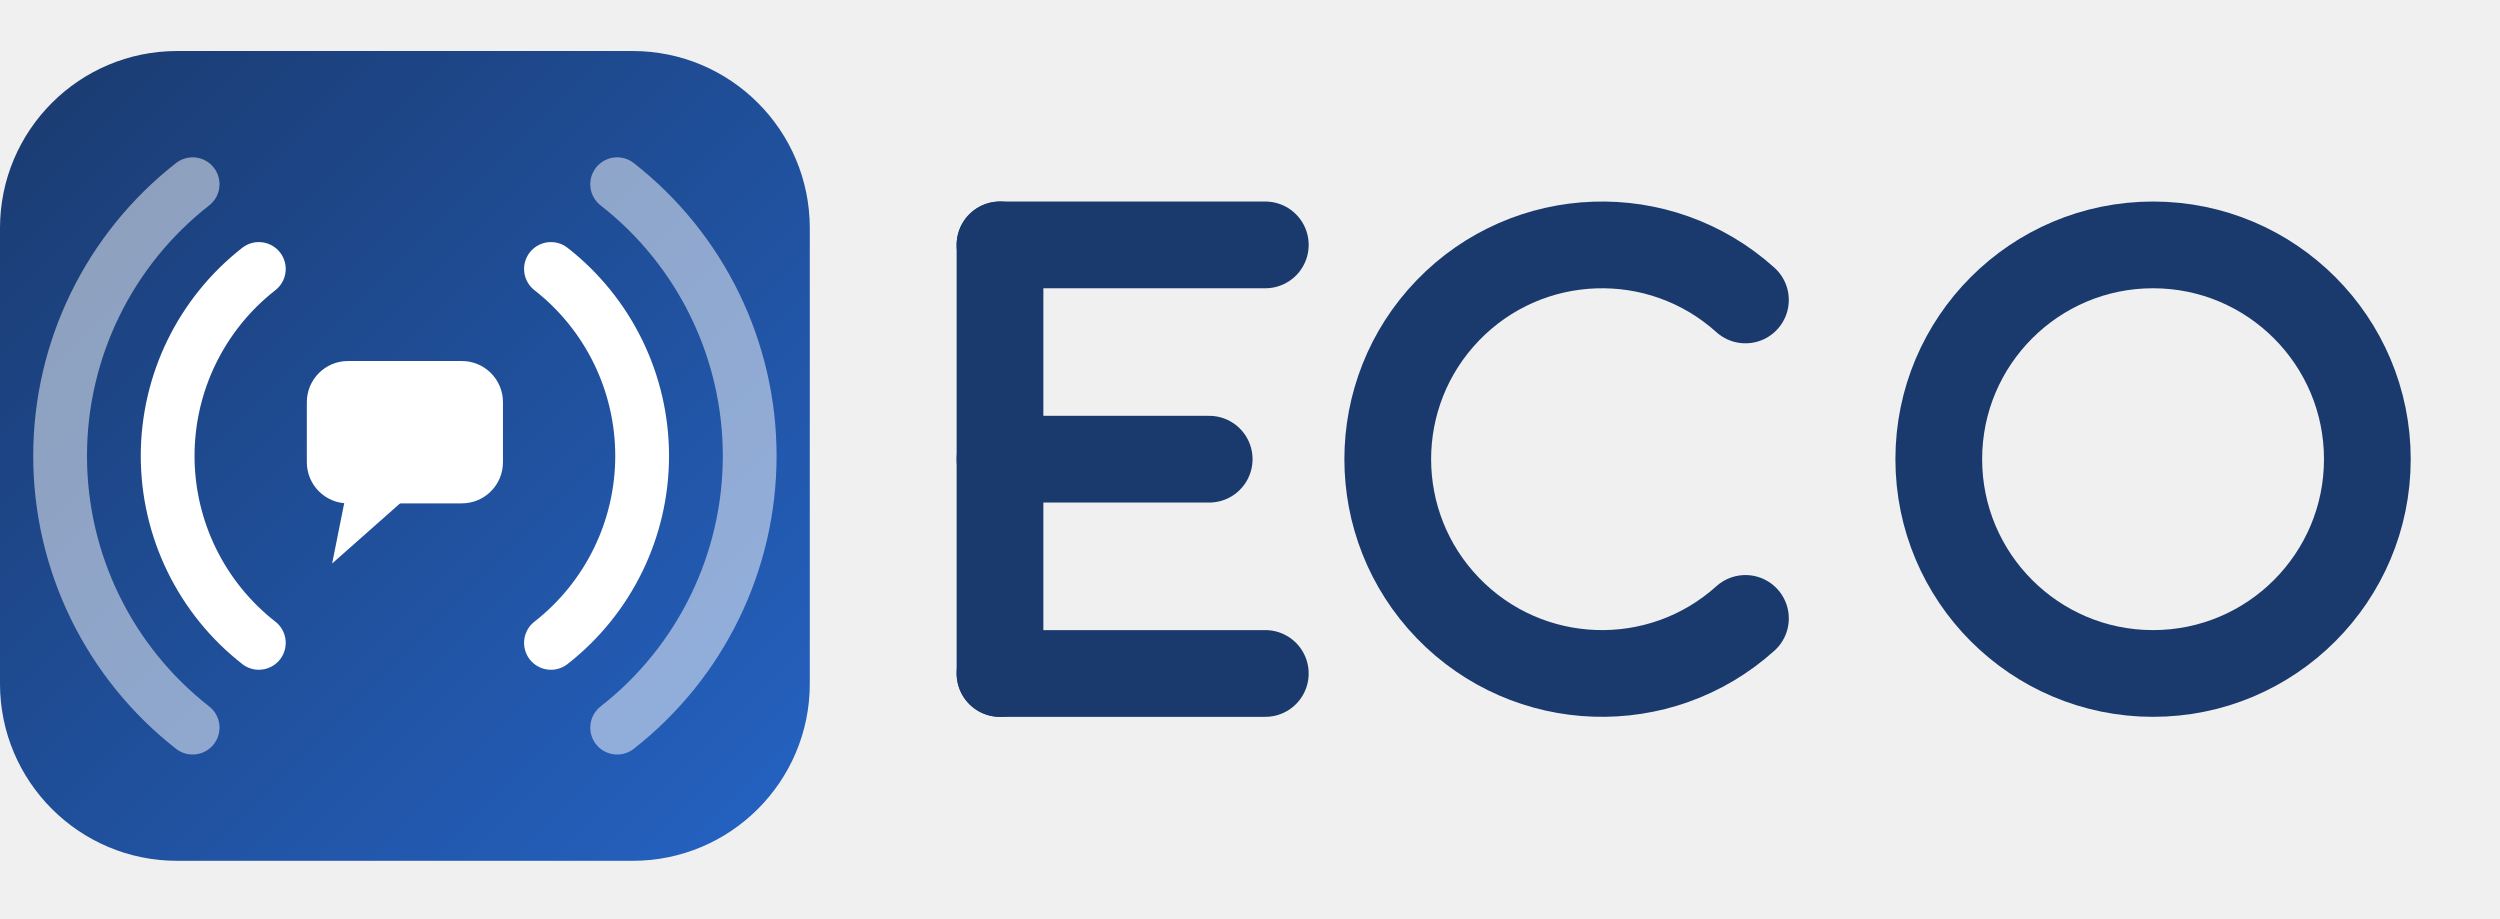
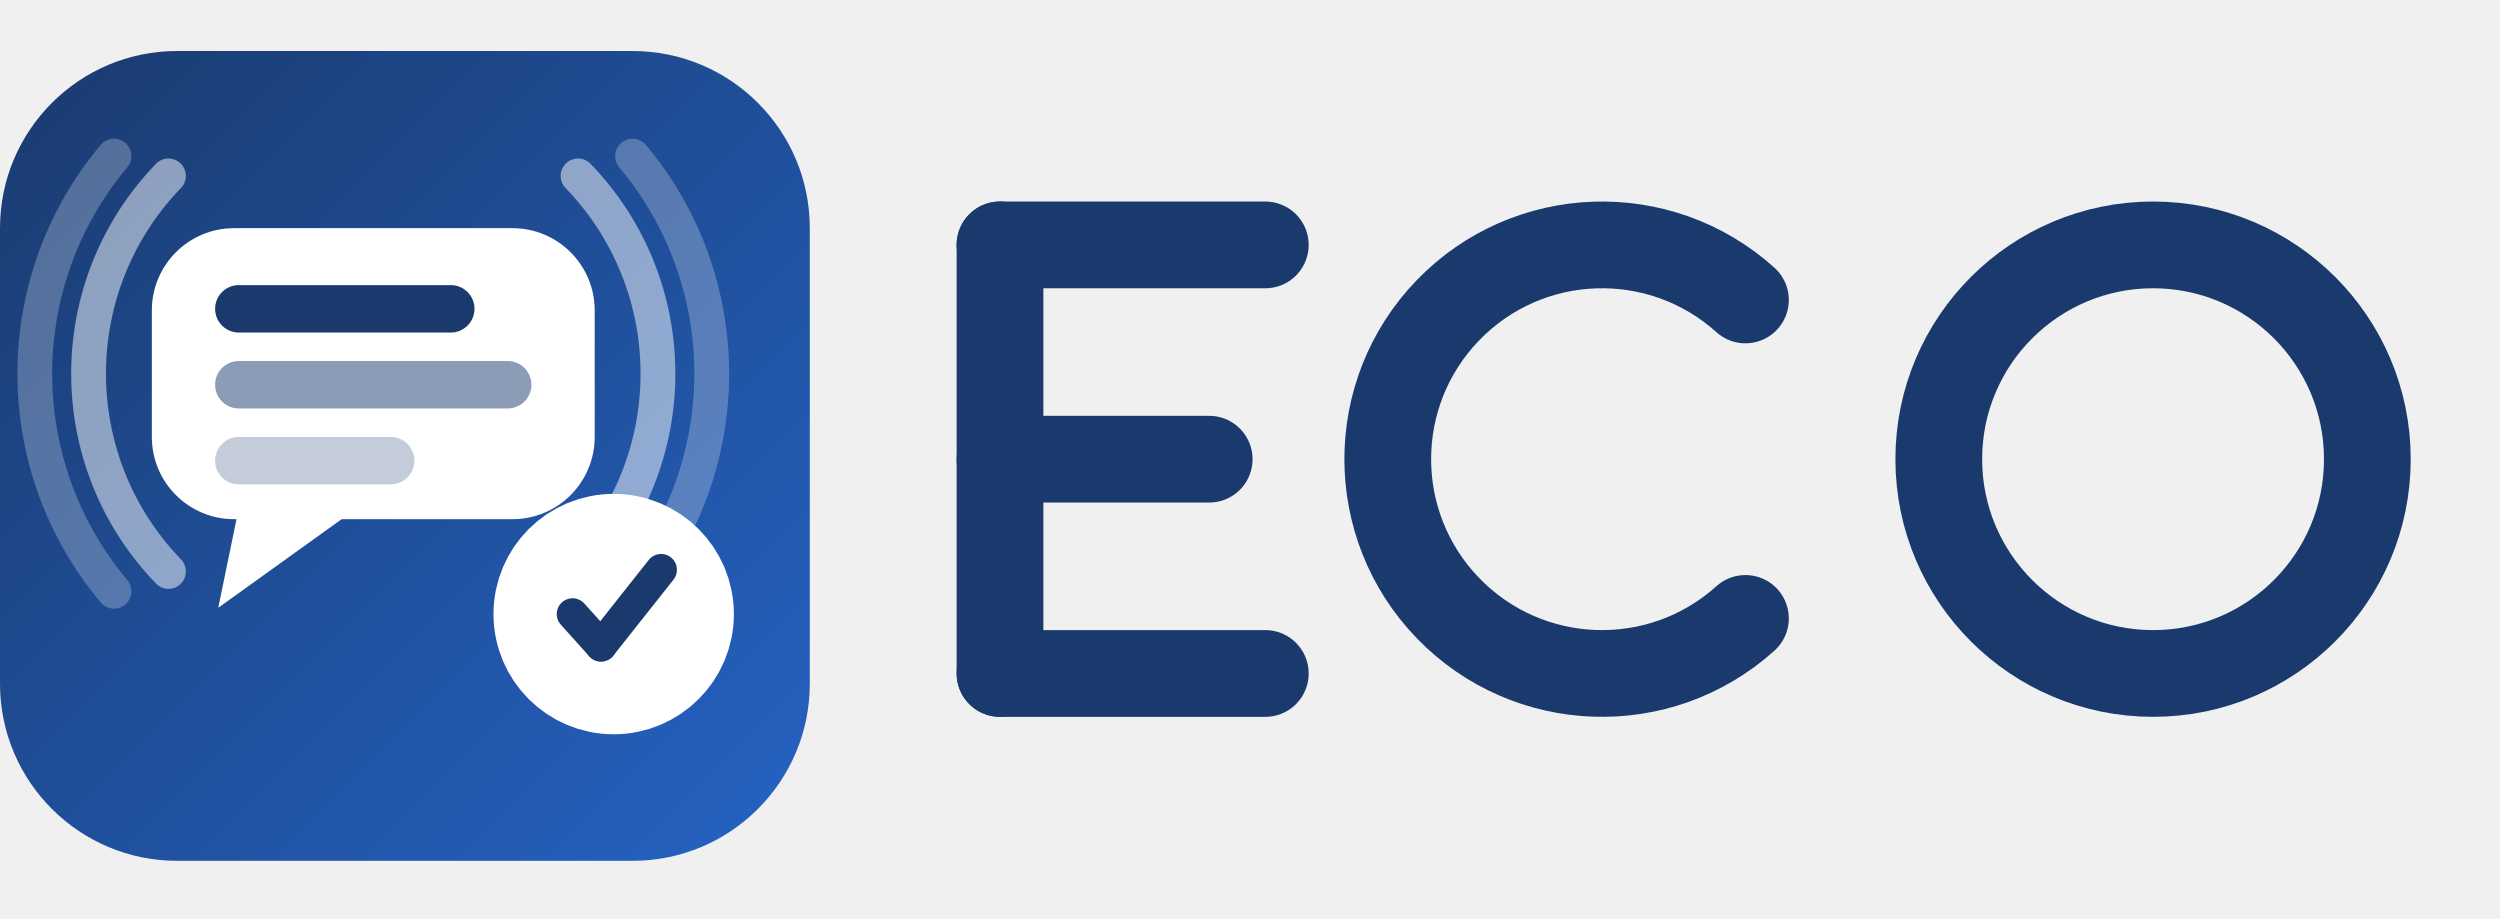
<svg xmlns="http://www.w3.org/2000/svg" viewBox="0 0 980 360" width="980" height="360" role="img" aria-label="ECO, Escucha Colectiva de Opiniones">
  <defs>
    <linearGradient id="fondo" x1="0" y1="0" x2="1" y2="1">
      <stop offset="0" stop-color="#1a3a6e" />
      <stop offset="1" stop-color="#2563c4" />
    </linearGradient>
  </defs>
  <g transform="translate(0,20) scale(0.62)">
    <rect x="0" y="0" width="512" height="512" rx="112" fill="url(#fondo)" />
-     <path d="M 348.35 137.80 A 150 150 0 0 1 348.35 374.20" fill="none" stroke="#ffffff" stroke-width="34" stroke-linecap="round" />
-     <path d="M 163.65 374.20 A 150 150 0 0 1 163.65 137.80" fill="none" stroke="#ffffff" stroke-width="34" stroke-linecap="round" />
-     <path d="M 390.21 84.21 A 218 218 0 0 1 390.21 427.79" fill="none" stroke="#ffffff" stroke-width="34" stroke-linecap="round" opacity="0.5" />
-     <path d="M 121.79 427.79 A 218 218 0 0 1 121.79 84.21" fill="none" stroke="#ffffff" stroke-width="34" stroke-linecap="round" opacity="0.5" />
-     <rect x="194" y="196" width="124" height="90" rx="26" fill="#ffffff" />
-     <path d="M 220 274 L 210 324 L 262 278 Z" fill="#ffffff" />
+     <path d="M 365.48 78.96 A 180 180 0 0 1 365.48 329.04" fill="none" stroke="#ffffff" stroke-width="22" stroke-linecap="round" opacity="0.5" />
+     <path d="M 106.52 329.04 A 180 180 0 0 1 106.52 78.96" fill="none" stroke="#ffffff" stroke-width="22" stroke-linecap="round" opacity="0.5" />
+     <path d="M 399.93 66.44 A 214 214 0 0 1 399.93 341.56" fill="none" stroke="#ffffff" stroke-width="22" stroke-linecap="round" opacity="0.25" />
+     <path d="M 72.07 341.56 A 214 214 0 0 1 72.07 66.44" fill="none" stroke="#ffffff" stroke-width="22" stroke-linecap="round" opacity="0.25" />
+     <rect x="96" y="112" width="280" height="184" rx="52" fill="#ffffff" />
+     <path d="M 152 284 L 138 352 L 216 296 Z" fill="#ffffff" />
+     <rect x="136" y="148" width="164" height="30" rx="15" fill="#1a3a6e" />
+     <rect x="136" y="196" width="200" height="30" rx="15" fill="#1a3a6e" opacity="0.5" />
+     <rect x="136" y="244" width="126" height="30" rx="15" fill="#1a3a6e" opacity="0.26" />
+     <circle cx="388" cy="356" r="38" fill="none" stroke="#ffffff" stroke-width="76" />
+     <path d="M 362 356 L 380 376" fill="none" stroke="#1a3a6e" stroke-width="20" stroke-linecap="round" />
+     <path d="M 380 376 L 418 328" fill="none" stroke="#1a3a6e" stroke-width="20" stroke-linecap="round" />
  </g>
  <path d="M 392 96 L 392 264" fill="none" stroke="#1a3a6e" stroke-width="34" stroke-linecap="round" />
  <path d="M 392 96 L 496 96" fill="none" stroke="#1a3a6e" stroke-width="34" stroke-linecap="round" />
  <path d="M 392 180 L 474 180" fill="none" stroke="#1a3a6e" stroke-width="34" stroke-linecap="round" />
  <path d="M 392 264 L 496 264" fill="none" stroke="#1a3a6e" stroke-width="34" stroke-linecap="round" />
  <path d="M 684.21 242.42 A 84 84 0 1 1 684.21 117.58" fill="none" stroke="#1a3a6e" stroke-width="34" stroke-linecap="round" />
  <circle cx="844" cy="180" r="84" fill="none" stroke="#1a3a6e" stroke-width="34" />
</svg>
